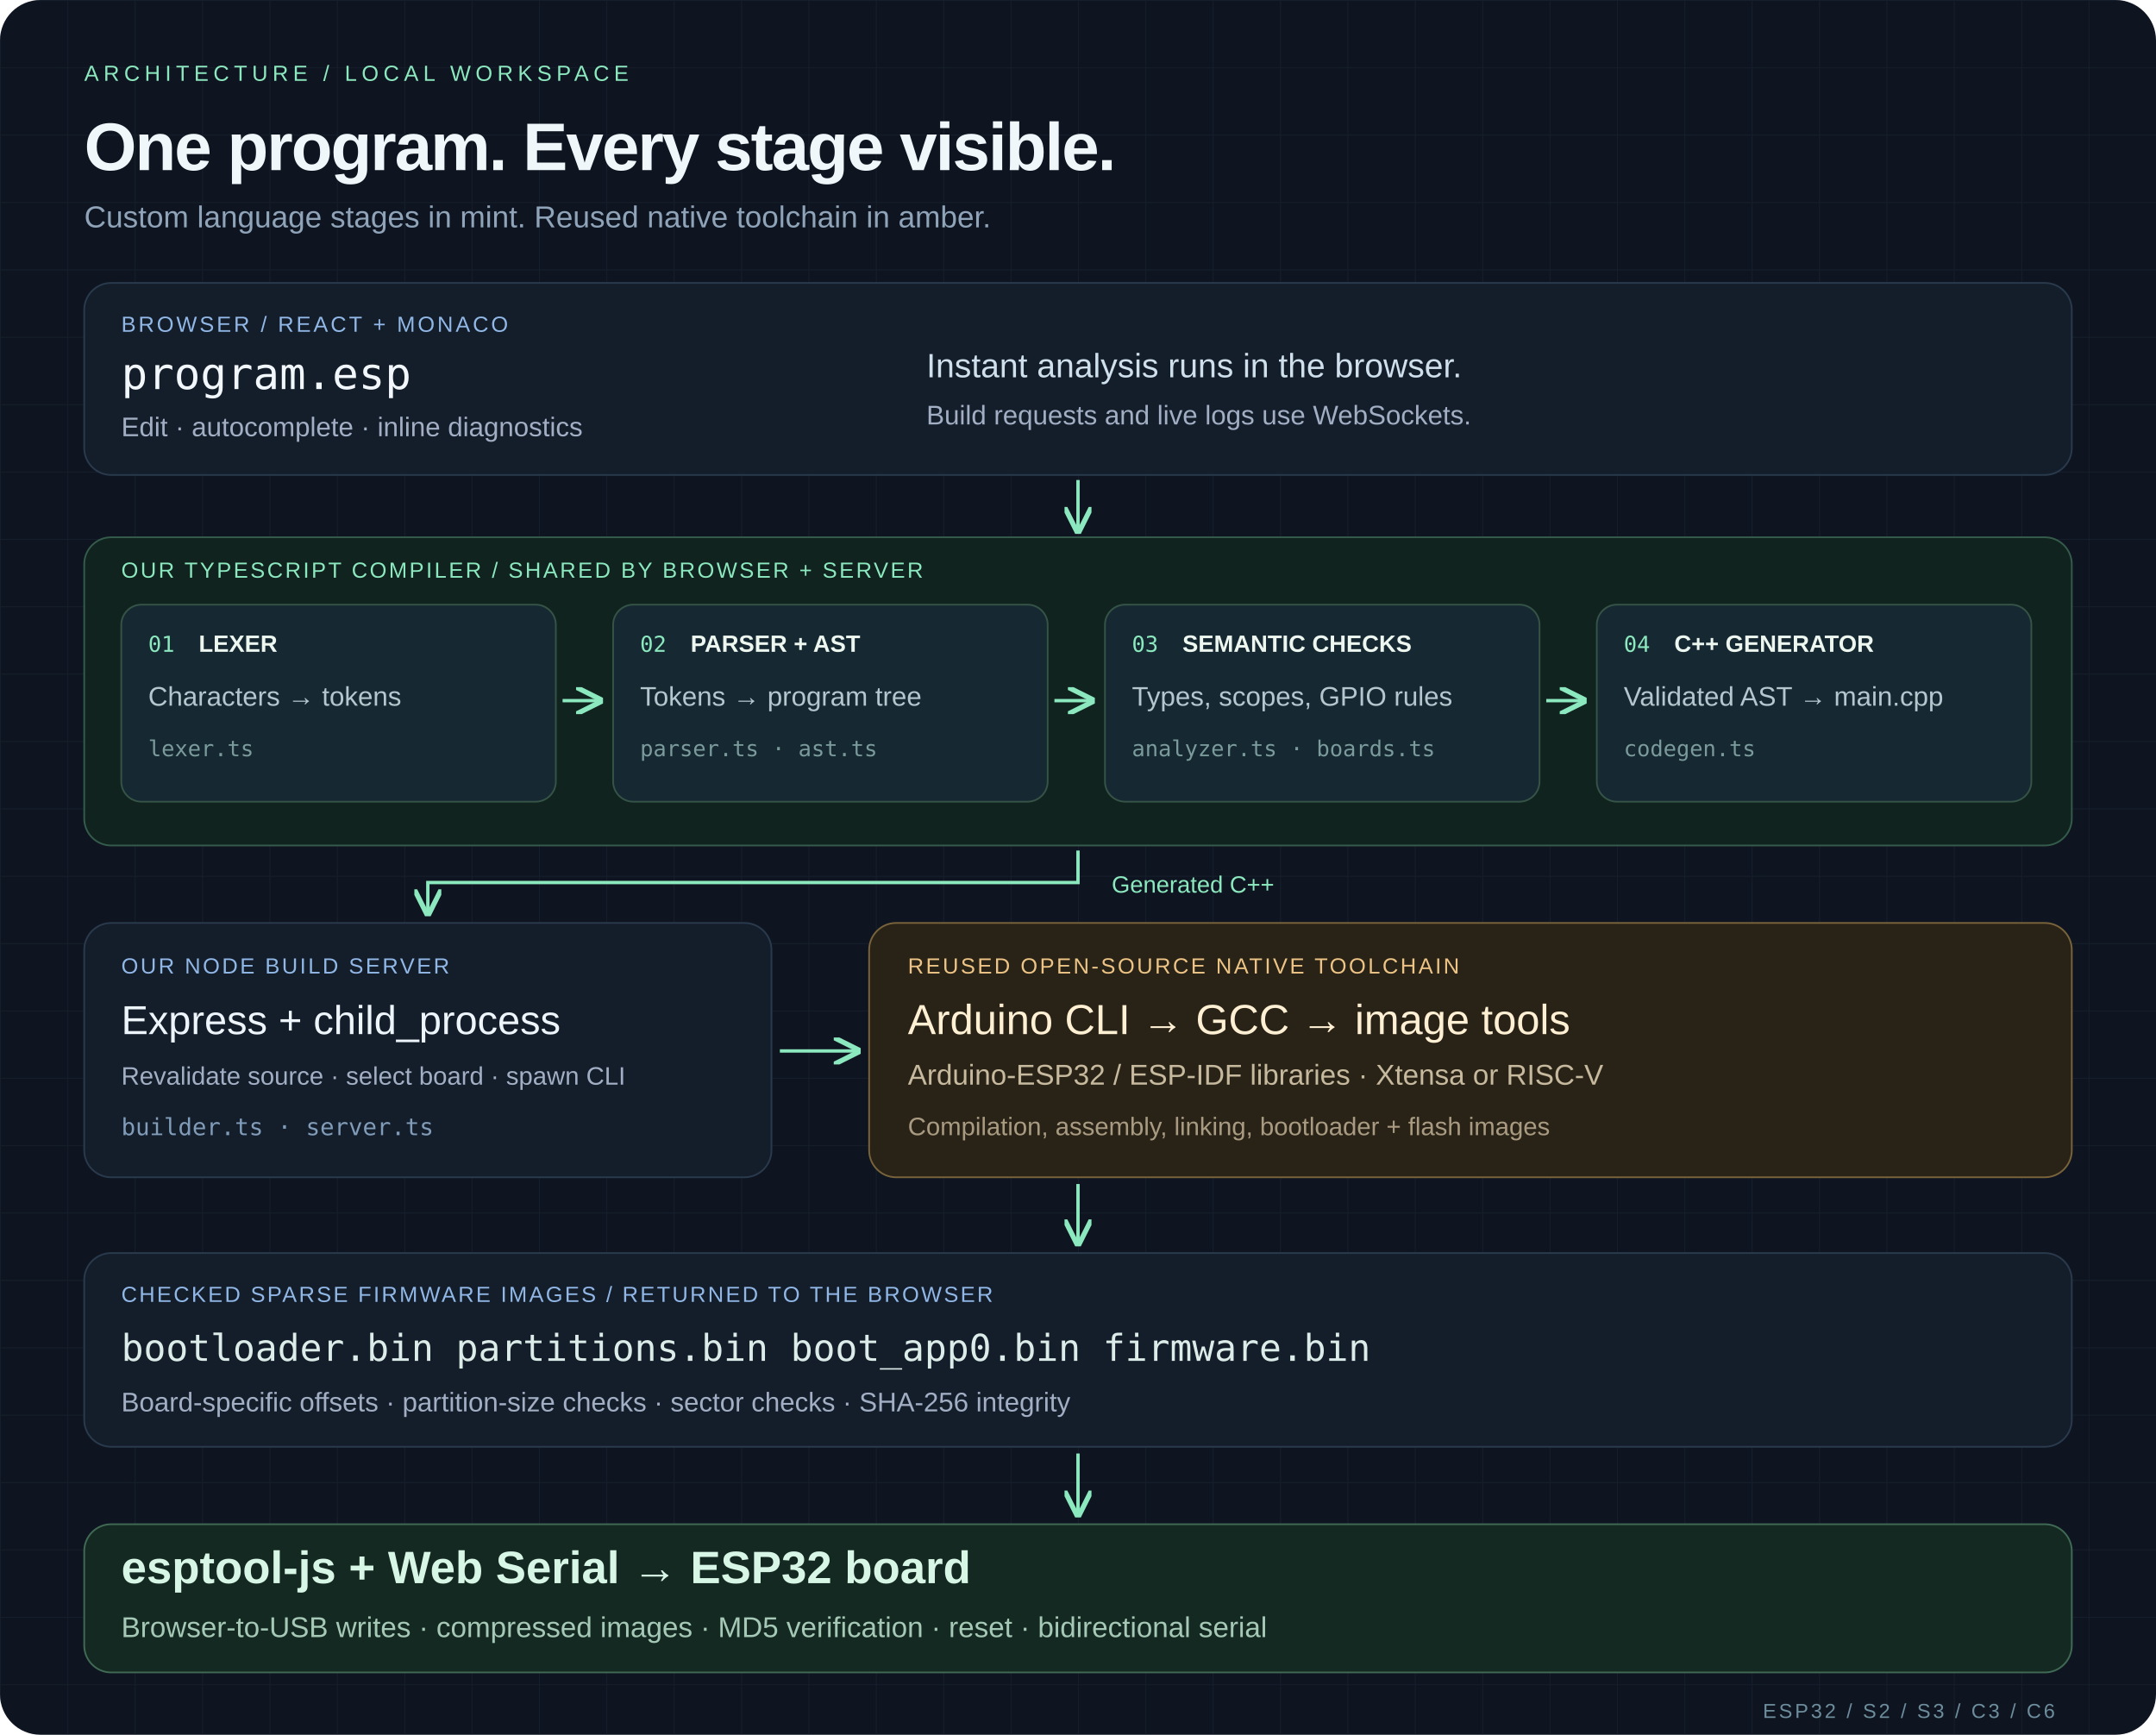
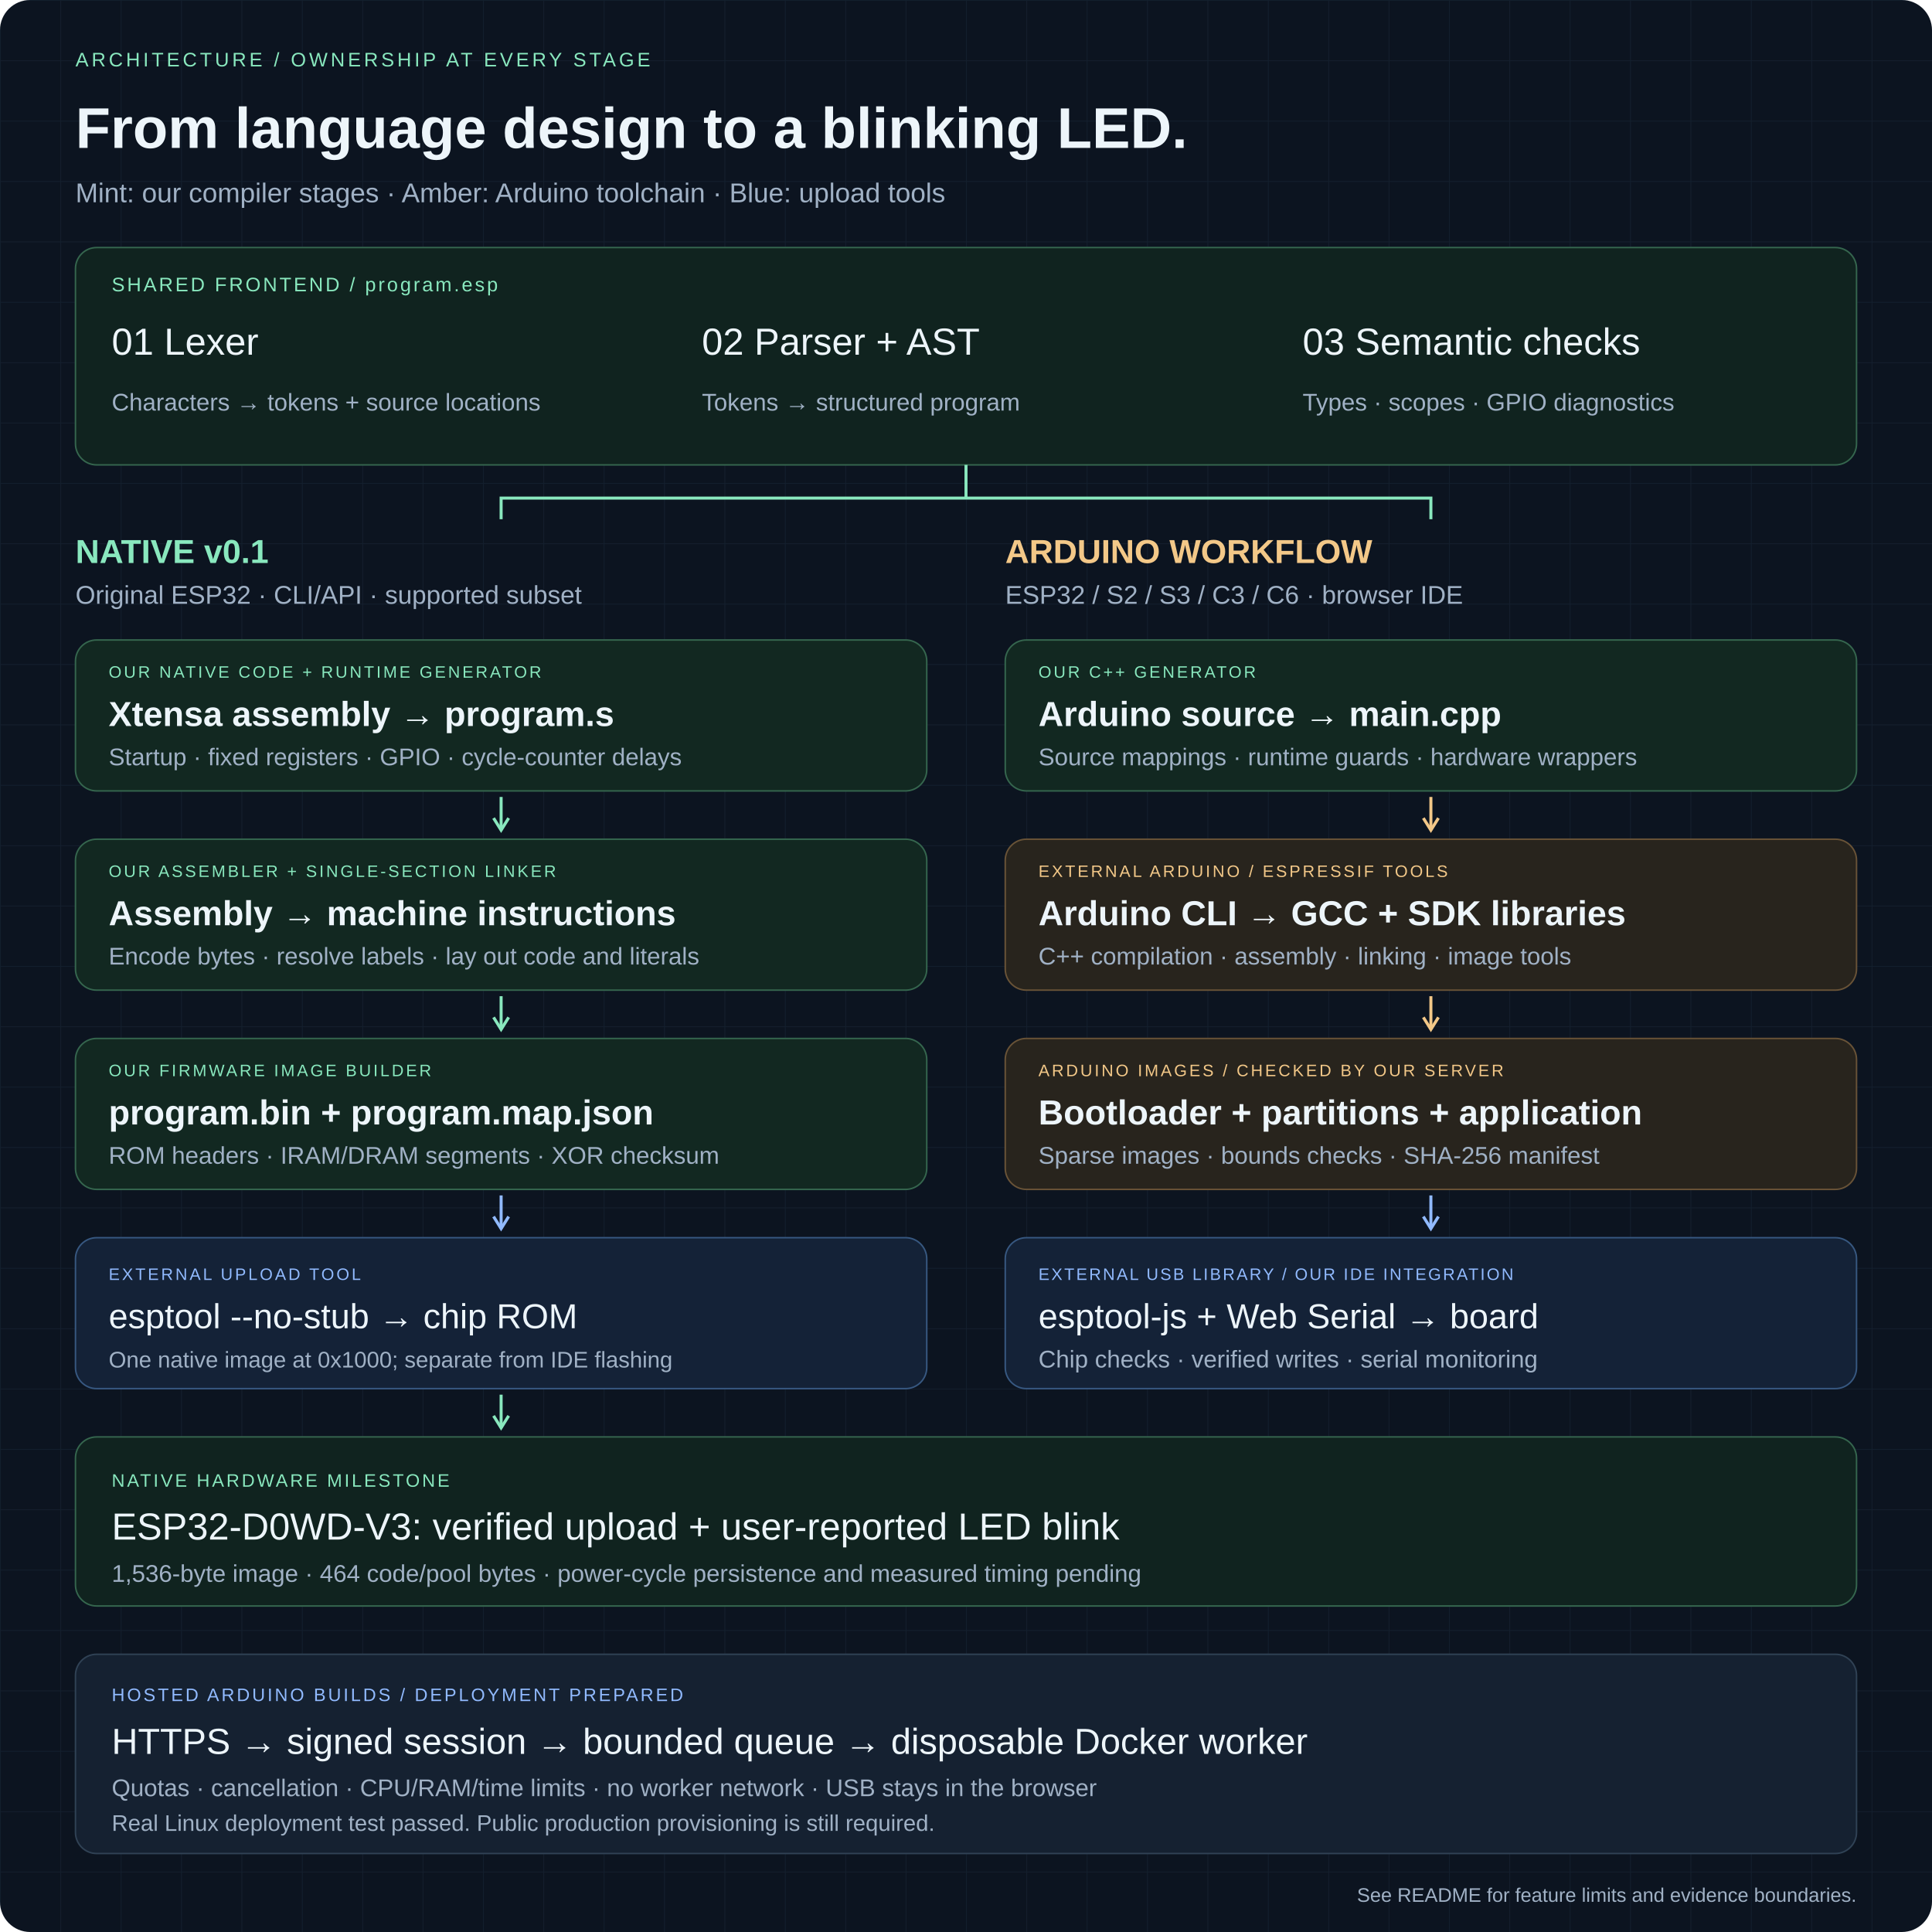
- <svg xmlns="http://www.w3.org/2000/svg" width="1280" height="1030" viewBox="0 0 1280 1030" role="img" aria-labelledby="title description">
+ <svg xmlns="http://www.w3.org/2000/svg" width="1280" height="1280" viewBox="0 0 1280 1280" role="img" aria-labelledby="title description">
  <defs>
+     <pattern id="grid" width="40" height="40" patternUnits="userSpaceOnUse">
+       <path d="M40 0H0V40" fill="none" stroke="#31485c" stroke-opacity=".22" />
+     </pattern>
    <radialGradient id="glow">
-       <stop stop-color="#20483f" stop-opacity=".65" />
-       <stop offset="1" stop-color="#101722" stop-opacity="0" />
+       <stop stop-color="#22664e" stop-opacity=".55" />
+       <stop offset="1" stop-color="#101923" stop-opacity="0" />
    </radialGradient>
-     <pattern id="grid" width="40" height="40" patternUnits="userSpaceOnUse">
-       <path d="M40 0H0V40" fill="none" stroke="#253448" stroke-opacity=".3" />
-     </pattern>
-     <linearGradient id="metal" x2="1" y2="1">
-       <stop stop-color="#c5d4d9" />
-       <stop offset="1" stop-color="#647f8c" />
-     </linearGradient>
-     <marker id="arrow" markerWidth="8" markerHeight="8" refX="7" refY="4" orient="auto">
-       <path d="M0 0L8 4L0 8" fill="none" stroke="#8ce8be" stroke-width="1.5" />
-     </marker>
  </defs>
-   <rect width="1280" height="1030" rx="24" fill="#0e1520" />
-   <rect width="1280" height="1030" rx="24" fill="url(#grid)" />
+   <rect width="1280" height="1280" rx="20" fill="#0c1420" />
+   <rect width="1280" height="1280" rx="20" fill="url(#grid)" />
  <g font-family="Segoe UI,Arial,sans-serif">
-     <text x="50" y="48" font-size="13" fill="#8ce8be" letter-spacing="2.8">ARCHITECTURE / LOCAL WORKSPACE</text>
-     <text x="50" y="101" font-size="40" fill="#eff7fa" font-weight="650" letter-spacing="-1">One program. Every stage visible.</text>
-     <text x="50" y="135" font-size="18" fill="#8fa3b9">Custom language stages in mint. Reused native toolchain in amber.</text>
-     <rect x="50" y="168" width="1180" height="114" rx="16" fill="#141d2a" stroke="#2a3a4d" />
-     <text x="72" y="197" font-size="13" fill="#90b7e6" letter-spacing="1.5">BROWSER / REACT + MONACO</text>
-     <text x="72" y="231" font-size="26" fill="#f1f7fa" font-family="Consolas,monospace">program.esp</text>
-     <text x="72" y="259" font-size="16" fill="#a1aec3">Edit · autocomplete · inline diagnostics</text>
-     <text x="550" y="224" font-size="20" fill="#cfdfec">Instant analysis runs in the browser.</text>
-     <text x="550" y="252" font-size="16" fill="#a1aec3">Build requests and live logs use WebSockets.</text>
-     <path d="M640 285 L640 315" fill="none" stroke="#8ce8be" stroke-width="2" marker-end="url(#arrow)" />
-     <rect x="50" y="319" width="1180" height="183" rx="16" fill="#10231f" stroke="#355b4b" />
-     <text x="72" y="343" font-size="13" fill="#8ce8be" letter-spacing="1.3">OUR TYPESCRIPT COMPILER / SHARED BY BROWSER + SERVER</text>
-     <rect x="72" y="359" width="258" height="117" rx="12" fill="#162932" stroke="#355346" />
-     <text x="88" y="387" font-size="13" fill="#8ce8be" font-family="Consolas,monospace">01</text>
-     <text x="118" y="387" font-size="14" fill="#edf7f0" font-weight="700">LEXER</text>
-     <text x="88" y="419" font-size="16" fill="#b5c6cf">Characters → tokens</text>
-     <text x="88" y="449" font-size="13" fill="#7a9a9b" font-family="Consolas,monospace">lexer.ts</text>
-     <path d="M334 416 L356 416" fill="none" stroke="#8ce8be" stroke-width="2" marker-end="url(#arrow)" />
-     <rect x="364" y="359" width="258" height="117" rx="12" fill="#162932" stroke="#355346" />
-     <text x="380" y="387" font-size="13" fill="#8ce8be" font-family="Consolas,monospace">02</text>
-     <text x="410" y="387" font-size="14" fill="#edf7f0" font-weight="700">PARSER + AST</text>
-     <text x="380" y="419" font-size="16" fill="#b5c6cf">Tokens → program tree</text>
-     <text x="380" y="449" font-size="13" fill="#7a9a9b" font-family="Consolas,monospace">parser.ts · ast.ts</text>
-     <path d="M626 416 L648 416" fill="none" stroke="#8ce8be" stroke-width="2" marker-end="url(#arrow)" />
-     <rect x="656" y="359" width="258" height="117" rx="12" fill="#162932" stroke="#355346" />
-     <text x="672" y="387" font-size="13" fill="#8ce8be" font-family="Consolas,monospace">03</text>
-     <text x="702" y="387" font-size="14" fill="#edf7f0" font-weight="700">SEMANTIC CHECKS</text>
-     <text x="672" y="419" font-size="16" fill="#b5c6cf">Types, scopes, GPIO rules</text>
-     <text x="672" y="449" font-size="13" fill="#7a9a9b" font-family="Consolas,monospace">analyzer.ts · boards.ts</text>
-     <path d="M918 416 L940 416" fill="none" stroke="#8ce8be" stroke-width="2" marker-end="url(#arrow)" />
-     <rect x="948" y="359" width="258" height="117" rx="12" fill="#162932" stroke="#355346" />
-     <text x="964" y="387" font-size="13" fill="#8ce8be" font-family="Consolas,monospace">04</text>
-     <text x="994" y="387" font-size="14" fill="#edf7f0" font-weight="700">C++ GENERATOR</text>
-     <text x="964" y="419" font-size="16" fill="#b5c6cf">Validated AST → main.cpp</text>
-     <text x="964" y="449" font-size="13" fill="#7a9a9b" font-family="Consolas,monospace">codegen.ts</text>
-     <path d="M640 505V524H254V542" fill="none" stroke="#8ce8be" stroke-width="2" marker-end="url(#arrow)" />
-     <text x="660" y="530" font-size="14" fill="#8ce8be">Generated C++</text>
-     <rect x="50" y="548" width="408" height="151" rx="16" fill="#141d2a" stroke="#2a3a4d" />
-     <text x="72" y="578" font-size="13" fill="#90b7e6" letter-spacing="1.3">OUR NODE BUILD SERVER</text>
-     <text x="72" y="614" font-size="24" fill="#edf5fa">Express + child_process</text>
-     <text x="72" y="644" font-size="15" fill="#a1aec3">Revalidate source · select board · spawn CLI</text>
-     <text x="72" y="674" font-size="14" fill="#809cb8" font-family="Consolas,monospace">builder.ts · server.ts</text>
-     <path d="M463 624 L509 624" fill="none" stroke="#8ce8be" stroke-width="2" marker-end="url(#arrow)" />
-     <rect x="516" y="548" width="714" height="151" rx="16" fill="#292317" stroke="#79633b" />
-     <text x="539" y="578" font-size="13" fill="#edc485" letter-spacing="1.3">REUSED OPEN-SOURCE NATIVE TOOLCHAIN</text>
-     <text x="539" y="614" font-size="25" fill="#fff0d4">Arduino CLI → GCC → image tools</text>
-     <text x="539" y="644" font-size="17" fill="#c6b99e">Arduino-ESP32 / ESP-IDF libraries · Xtensa or RISC-V</text>
-     <text x="539" y="674" font-size="15" fill="#a99b81">Compilation, assembly, linking, bootloader + flash images</text>
-     <path d="M640 703 L640 738" fill="none" stroke="#8ce8be" stroke-width="2" marker-end="url(#arrow)" />
-     <rect x="50" y="744" width="1180" height="115" rx="16" fill="#141d2a" stroke="#2a3a4d" />
-     <text x="72" y="773" font-size="13" fill="#90b7e6" letter-spacing="1.2">CHECKED SPARSE FIRMWARE IMAGES / RETURNED TO THE BROWSER</text>
-     <text x="72" y="808" font-size="22" fill="#dcece8" font-family="Consolas,monospace">bootloader.bin    partitions.bin    boot_app0.bin    firmware.bin</text>
-     <text x="72" y="838" font-size="16" fill="#a1aec3">Board-specific offsets · partition-size checks · sector checks · SHA-256 integrity</text>
-     <path d="M640 863 L640 899" fill="none" stroke="#8ce8be" stroke-width="2" marker-end="url(#arrow)" />
-     <rect x="50" y="905" width="1180" height="88" rx="16" fill="#142922" stroke="#416a55" />
-     <text x="72" y="940" font-size="27" fill="#d8f6e6" font-weight="600">esptool-js + Web Serial → ESP32 board</text>
-     <text x="72" y="972" font-size="17" fill="#a5c9b6">Browser-to-USB writes · compressed images · MD5 verification · reset · bidirectional serial</text>
-     <text x="1220" y="1020" font-size="12" fill="#6d8c9c" text-anchor="end" letter-spacing="1.5">ESP32  /  S2  /  S3  /  C3  /  C6</text>
+     <text x="50" y="44" font-size="13" fill="#89e8be" letter-spacing="2">ARCHITECTURE / OWNERSHIP AT EVERY STAGE</text>
+     <text x="50" y="98" font-size="38" fill="#edf5fa" font-weight="650">From language design to a blinking LED.</text>
+     <text x="50" y="134" font-size="18" fill="#a0b1c5">Mint: our compiler stages  ·  Amber: Arduino toolchain  ·  Blue: upload tools</text>
+     <rect x="50" y="164" width="1180" height="144" rx="14" fill="#10231f" stroke="#35664e" />
+     <text x="74" y="193" font-size="13" fill="#89e8be" letter-spacing="1.5">SHARED FRONTEND / program.esp</text>
+     <text x="74" y="235" font-size="25" fill="#edf5fa">01  Lexer</text>
+     <text x="74" y="272" font-size="16" fill="#a0b1c5">Characters → tokens + source locations</text>
+     <text x="465" y="235" font-size="25" fill="#edf5fa">02  Parser + AST</text>
+     <text x="465" y="272" font-size="16" fill="#a0b1c5">Tokens → structured program</text>
+     <text x="863" y="235" font-size="25" fill="#edf5fa">03  Semantic checks</text>
+     <text x="863" y="272" font-size="16" fill="#a0b1c5">Types · scopes · GPIO diagnostics</text>
+     <path d="M640 308V330H332V344 M640 330H948V344" stroke="#89e8be" fill="none" stroke-width="2" />
+     <text x="50" y="373" font-size="22" fill="#89e8be" font-weight="700">NATIVE v0.1</text>
+     <text x="50" y="400" font-size="17" fill="#a0b1c5">Original ESP32 · CLI/API · supported subset</text>
+     <text x="666" y="373" font-size="22" fill="#f3c888" font-weight="700">ARDUINO WORKFLOW</text>
+     <text x="666" y="400" font-size="17" fill="#a0b1c5">ESP32 / S2 / S3 / C3 / C6 · browser IDE</text>
+     <rect x="50" y="424" width="564" height="100" rx="14" fill="#122821" stroke="#35664e" />
+     <text x="72" y="449" font-size="11" fill="#89e8be" letter-spacing="1.5">OUR NATIVE CODE + RUNTIME GENERATOR</text>
+     <text x="72" y="481" font-size="23" fill="#edf5fa" font-weight="600">Xtensa assembly → program.s</text>
+     <text x="72" y="507" font-size="16" fill="#a0b1c5">Startup · fixed registers · GPIO · cycle-counter delays</text>
+     <rect x="666" y="424" width="564" height="100" rx="14" fill="#122821" stroke="#35664e" />
+     <text x="688" y="449" font-size="11" fill="#89e8be" letter-spacing="1.5">OUR C++ GENERATOR</text>
+     <text x="688" y="481" font-size="23" fill="#edf5fa" font-weight="600">Arduino source → main.cpp</text>
+     <text x="688" y="507" font-size="16" fill="#a0b1c5">Source mappings · runtime guards · hardware wrappers</text>
+     <path d="M332 528L332 550" stroke="#89e8be" stroke-width="2" fill="none" />
+     <path d="M327 542L332 550L337 542" stroke="#89e8be" stroke-width="2" fill="none" />
+     <path d="M948 528L948 550" stroke="#f3c888" stroke-width="2" fill="none" />
+     <path d="M943 542L948 550L953 542" stroke="#f3c888" stroke-width="2" fill="none" />
+     <rect x="50" y="556" width="564" height="100" rx="14" fill="#122821" stroke="#35664e" />
+     <text x="72" y="581" font-size="11" fill="#89e8be" letter-spacing="1.5">OUR ASSEMBLER + SINGLE-SECTION LINKER</text>
+     <text x="72" y="613" font-size="23" fill="#edf5fa" font-weight="600">Assembly → machine instructions</text>
+     <text x="72" y="639" font-size="16" fill="#a0b1c5">Encode bytes · resolve labels · lay out code and literals</text>
+     <rect x="666" y="556" width="564" height="100" rx="14" fill="#28241d" stroke="#695337" />
+     <text x="688" y="581" font-size="11" fill="#f3c888" letter-spacing="1.5">EXTERNAL ARDUINO / ESPRESSIF TOOLS</text>
+     <text x="688" y="613" font-size="23" fill="#edf5fa" font-weight="600">Arduino CLI → GCC + SDK libraries</text>
+     <text x="688" y="639" font-size="16" fill="#a0b1c5">C++ compilation · assembly · linking · image tools</text>
+     <path d="M332 660L332 682" stroke="#89e8be" stroke-width="2" fill="none" />
+     <path d="M327 674L332 682L337 674" stroke="#89e8be" stroke-width="2" fill="none" />
+     <path d="M948 660L948 682" stroke="#f3c888" stroke-width="2" fill="none" />
+     <path d="M943 674L948 682L953 674" stroke="#f3c888" stroke-width="2" fill="none" />
+     <rect x="50" y="688" width="564" height="100" rx="14" fill="#122821" stroke="#35664e" />
+     <text x="72" y="713" font-size="11" fill="#89e8be" letter-spacing="1.5">OUR FIRMWARE IMAGE BUILDER</text>
+     <text x="72" y="745" font-size="23" fill="#edf5fa" font-weight="600">program.bin + program.map.json</text>
+     <text x="72" y="771" font-size="16" fill="#a0b1c5">ROM headers · IRAM/DRAM segments · XOR checksum</text>
+     <rect x="666" y="688" width="564" height="100" rx="14" fill="#28241d" stroke="#695337" />
+     <text x="688" y="713" font-size="11" fill="#f3c888" letter-spacing="1.5">ARDUINO IMAGES / CHECKED BY OUR SERVER</text>
+     <text x="688" y="745" font-size="23" fill="#edf5fa" font-weight="600">Bootloader + partitions + application</text>
+     <text x="688" y="771" font-size="16" fill="#a0b1c5">Sparse images · bounds checks · SHA-256 manifest</text>
+     <path d="M332 792L332 814" stroke="#91baff" stroke-width="2" fill="none" />
+     <path d="M327 806L332 814L337 806" stroke="#91baff" stroke-width="2" fill="none" />
+     <path d="M948 792L948 814" stroke="#91baff" stroke-width="2" fill="none" />
+     <path d="M943 806L948 814L953 806" stroke="#91baff" stroke-width="2" fill="none" />
+     <rect x="50" y="820" width="564" height="100" rx="14" fill="#142237" stroke="#375881" />
+     <text x="72" y="848" font-size="11" fill="#91baff" letter-spacing="1.5">EXTERNAL UPLOAD TOOL</text>
+     <text x="72" y="880" font-size="23" fill="#edf5fa">esptool --no-stub → chip ROM</text>
+     <text x="72" y="906" font-size="15" fill="#a0b1c5">One native image at 0x1000; separate from IDE flashing</text>
+     <rect x="666" y="820" width="564" height="100" rx="14" fill="#142237" stroke="#375881" />
+     <text x="688" y="848" font-size="11" fill="#91baff" letter-spacing="1.2">EXTERNAL USB LIBRARY / OUR IDE INTEGRATION</text>
+     <text x="688" y="880" font-size="23" fill="#edf5fa">esptool-js + Web Serial → board</text>
+     <text x="688" y="906" font-size="16" fill="#a0b1c5">Chip checks · verified writes · serial monitoring</text>
+     <path d="M332 924L332 946" stroke="#89e8be" stroke-width="2" fill="none" />
+     <path d="M327 938L332 946L337 938" stroke="#89e8be" stroke-width="2" fill="none" />
+     <rect x="50" y="952" width="1180" height="112" rx="14" fill="#10231f" stroke="#35664e" />
+     <text x="74" y="985" font-size="12" fill="#89e8be" letter-spacing="1.5">NATIVE HARDWARE MILESTONE</text>
+     <text x="74" y="1020" font-size="25" fill="#edf5fa">ESP32-D0WD-V3: verified upload + user-reported LED blink</text>
+     <text x="74" y="1048" font-size="16" fill="#a0b1c5">1,536-byte image · 464 code/pool bytes · power-cycle persistence and measured timing pending</text>
+     <rect x="50" y="1096" width="1180" height="132" rx="14" fill="#152131" stroke="#304255" />
+     <text x="74" y="1127" font-size="12" fill="#91baff" letter-spacing="1.5">HOSTED ARDUINO BUILDS / DEPLOYMENT PREPARED</text>
+     <text x="74" y="1162" font-size="24" fill="#edf5fa">HTTPS → signed session → bounded queue → disposable Docker worker</text>
+     <text x="74" y="1190" font-size="16" fill="#a0b1c5">Quotas · cancellation · CPU/RAM/time limits · no worker network · USB stays in the browser</text>
+     <text x="74" y="1213" font-size="15" fill="#a0b1c5">Real Linux deployment test passed. Public production provisioning is still required.</text>
+     <text x="1230" y="1260" font-size="13" fill="#a0b1c5" text-anchor="end">See README for feature limits and evidence boundaries.</text>
  </g>
</svg>
